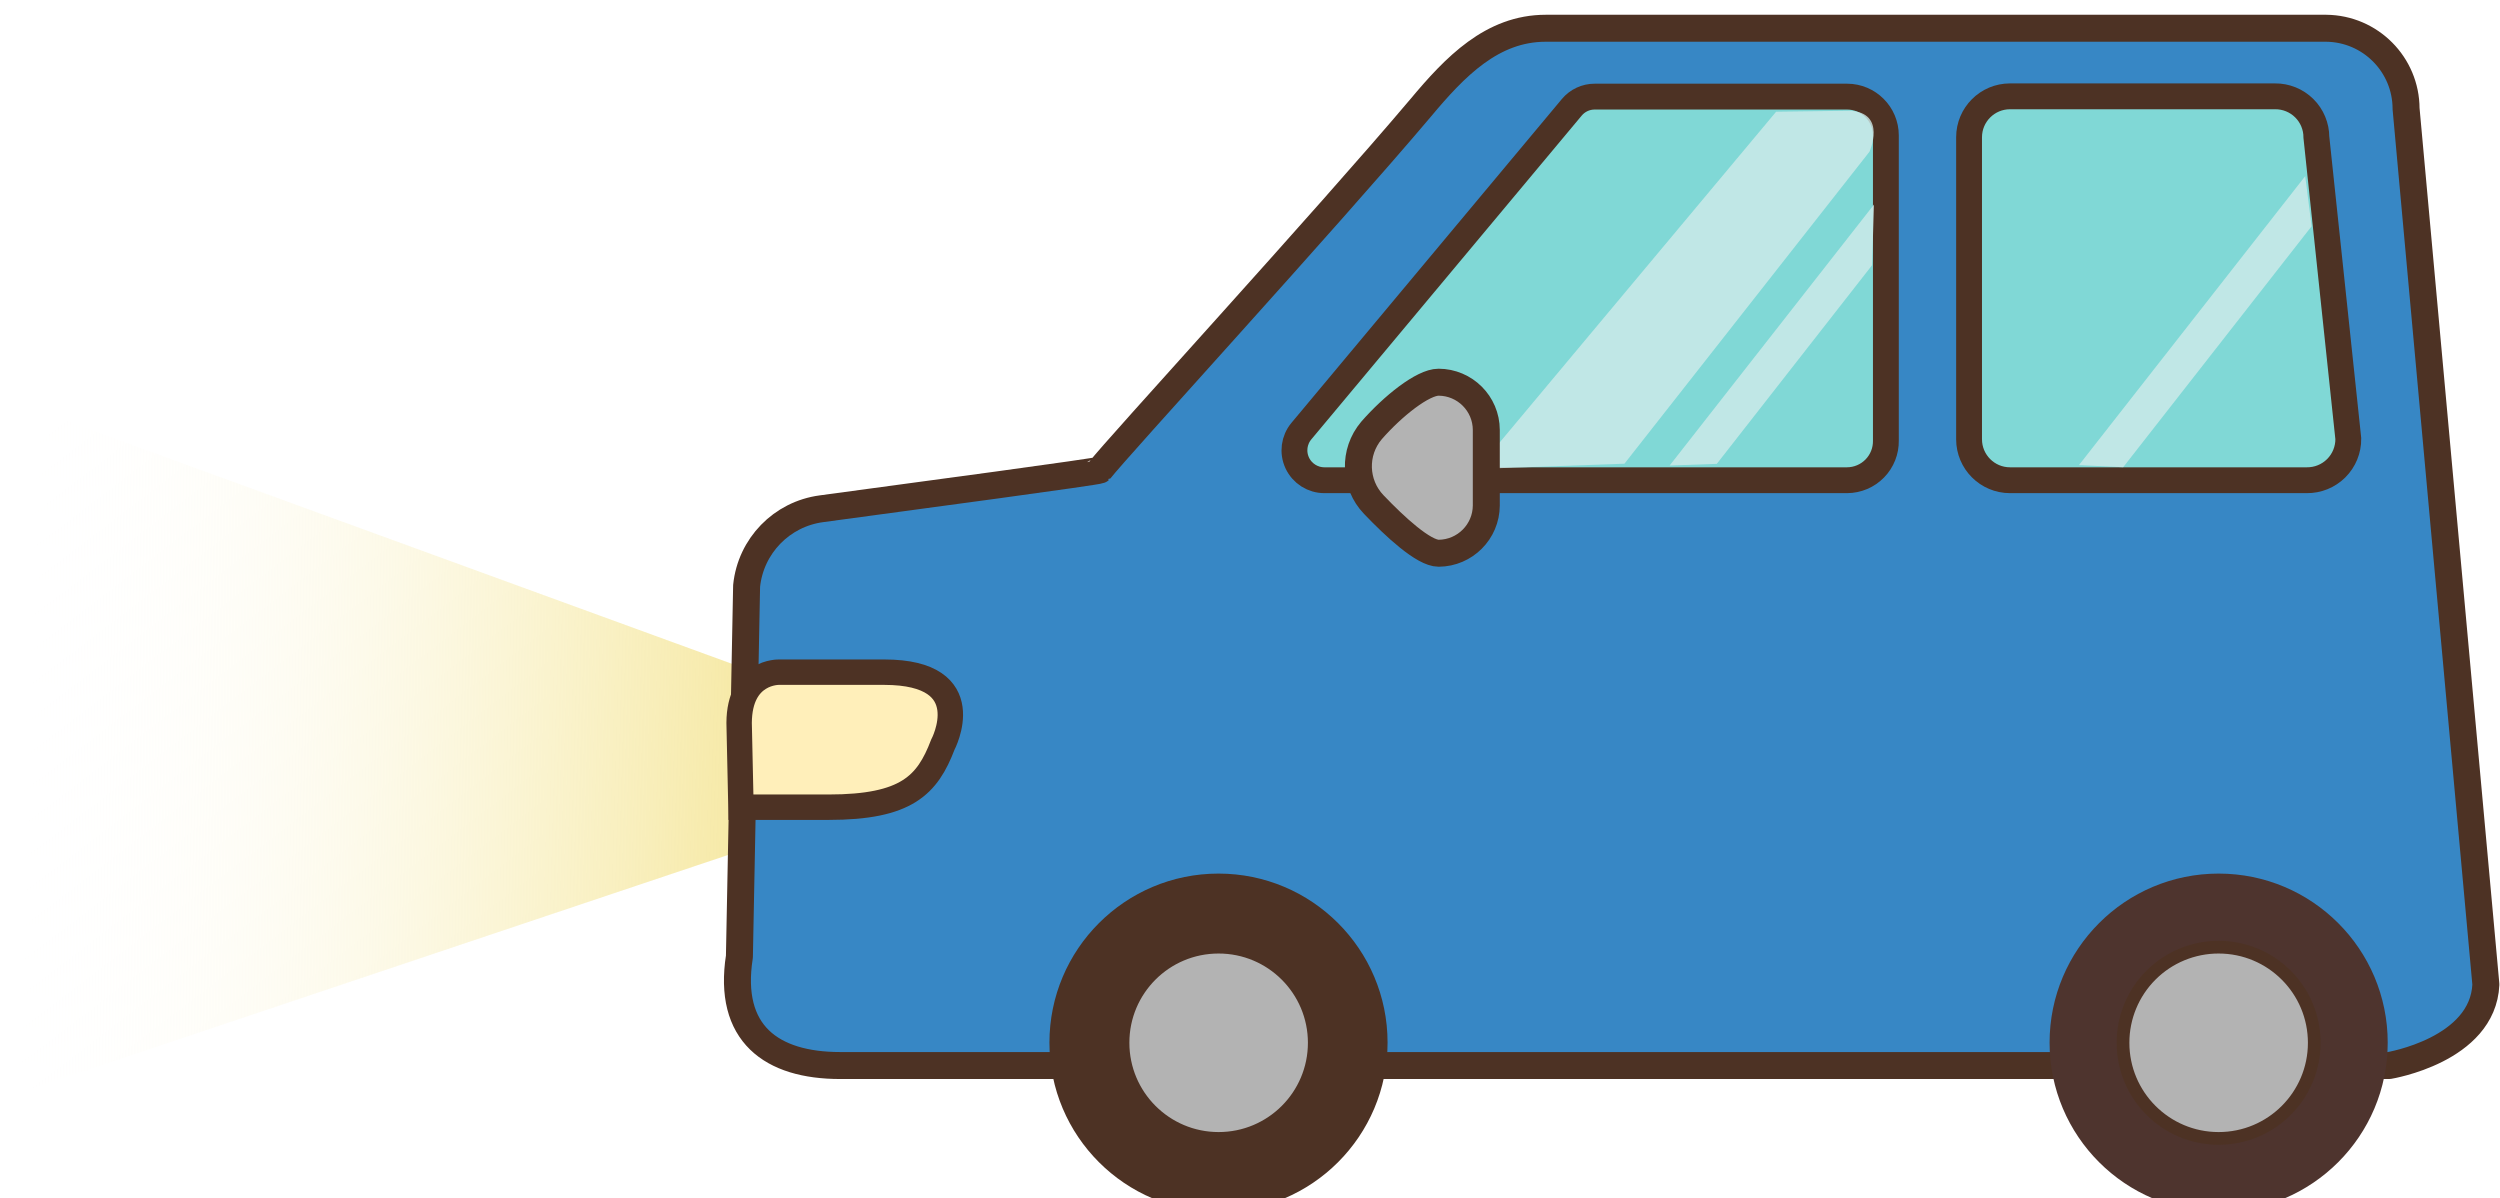
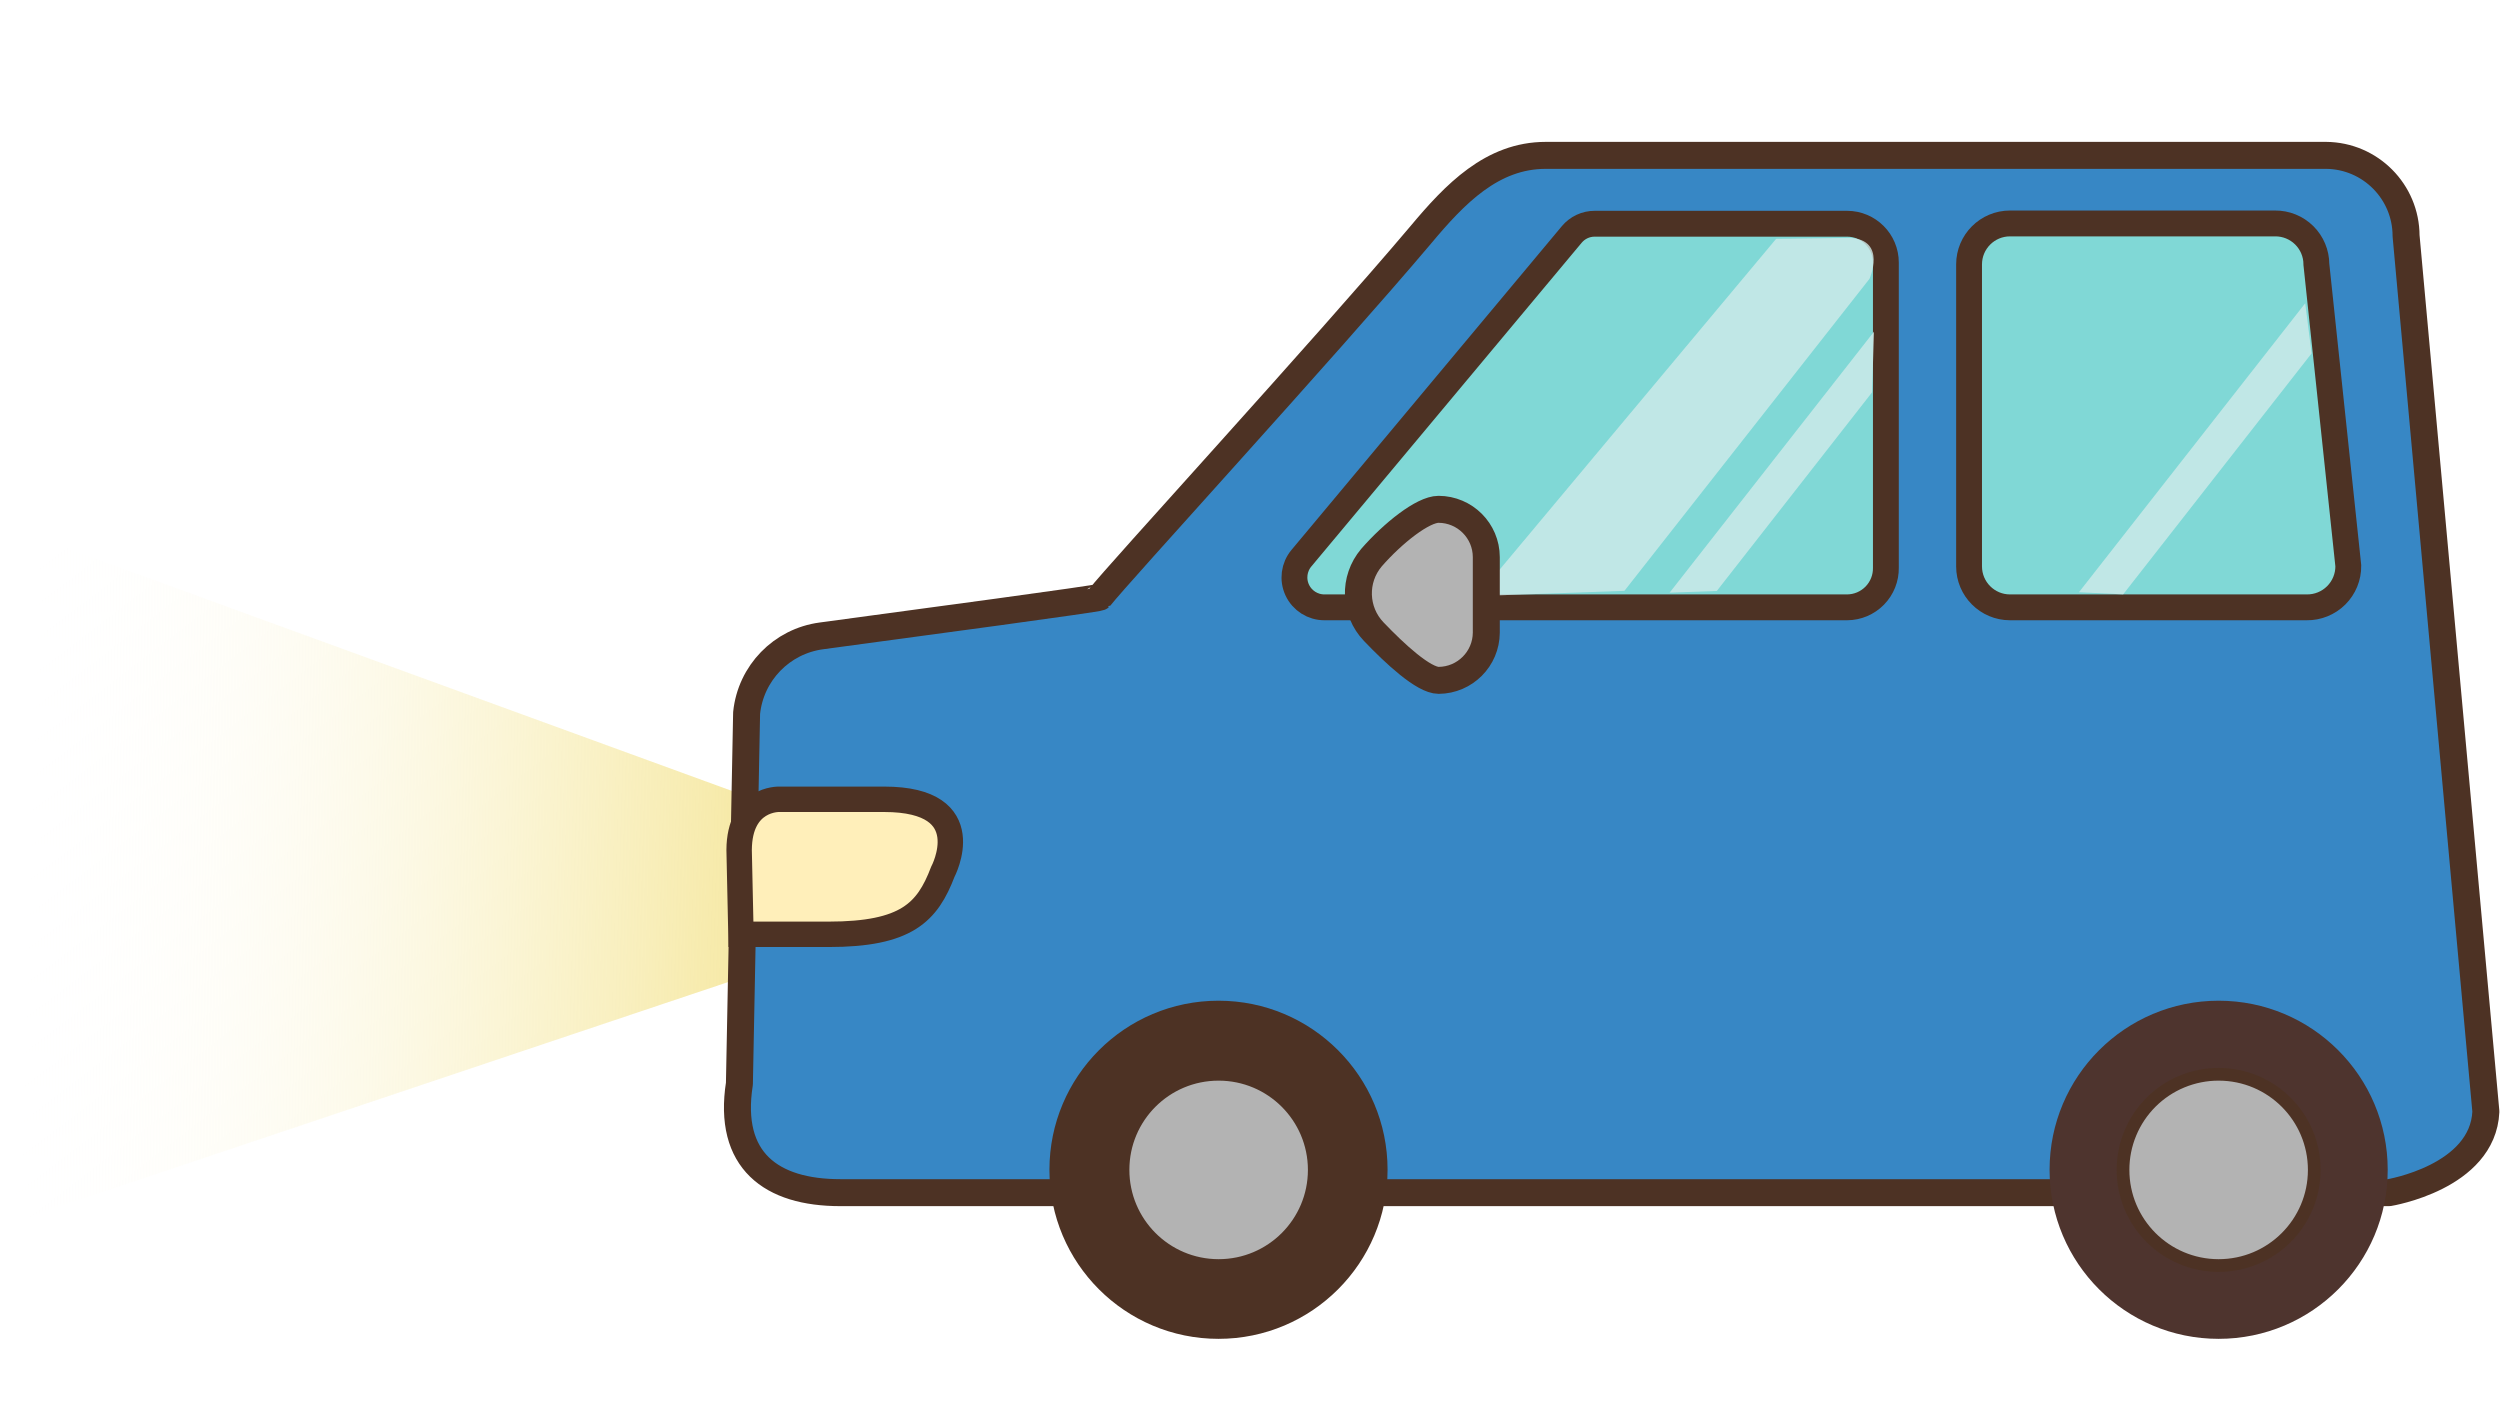
- <svg xmlns="http://www.w3.org/2000/svg" viewBox="0 -1 177 84.79">
+ <svg xmlns="http://www.w3.org/2000/svg" viewBox="0 -10 177 100">
  <defs>
    <style>.cls-1{fill:url(#未命名漸層_82);}.cls-2{fill:#3787c5;}.cls-10,.cls-2,.cls-3,.cls-6,.cls-8{stroke:#4d3224;}.cls-2,.cls-6{stroke-linecap:round;stroke-linejoin:round;stroke-width:1.91px;}.cls-3{fill:#80d8d6;stroke-width:1.83px;}.cls-10,.cls-3,.cls-8{stroke-miterlimit:10;}.cls-4,.cls-7{opacity:0.8;}.cls-5,.cls-7{fill:#d0ebea;}.cls-10,.cls-6{fill:#b3b3b3;}.cls-8{fill:#ffefba;stroke-width:1.8px;}.cls-9{fill:#4d3224;}.cls-10{stroke-width:0.9px;}.cls-11{fill:#4e342e;}</style>
    <linearGradient id="未命名漸層_82" x1="11796.02" y1="52" x2="11741.54" y2="53.58" gradientTransform="matrix(-1, 0, 0, 1, 11797.52, 0)" gradientUnits="userSpaceOnUse">
      <stop offset="0" stop-color="#fff" stop-opacity="0" />
      <stop offset="0.68" stop-color="#f8eeb9" stop-opacity="0.7" />
      <stop offset="1" stop-color="#f5e69a" />
    </linearGradient>
  </defs>
  <g class="body">
    <g class="light">
      <polyline class="cls-1" points="56.13 47.57 0 27.09 0 76.83 54.8 58.44 56.13 47.57" />
      <animate attributeType="auto" attributeName="opacity" dur="0.8s" values="0.5;1;0.5" repeatCount="indefinite" begin="0" />
    </g>
    <path class="cls-2" d="M176,68.7l-5.65-62A5.71,5.71,0,0,0,164.69,1H109.44c-3.8,0-6.42,2.72-8.86,5.64C93.82,14.64,79,30.8,77.87,32.28c-.08.1-12.59,1.78-19.71,2.74a6.14,6.14,0,0,0-5.3,5.46l-.51,26.25c-.85,5.44,2.26,7.71,7.14,7.71H169.14S175.79,73.36,176,68.7Z" />
    <path class="cls-3" d="M130.77,33h-37a2.12,2.12,0,0,1-1.63-3.48L111.28,6.6a2.11,2.11,0,0,1,1.63-.76h17.86a2.75,2.75,0,0,1,2.75,2.75v21.6A2.76,2.76,0,0,1,130.77,33Z" />
    <path class="cls-3" d="M163.31,33h-21a2.9,2.9,0,0,1-2.9-2.9V8.72a2.9,2.9,0,0,1,2.9-2.9h18.76A2.9,2.9,0,0,1,164,8.72l2.26,21.34A2.91,2.91,0,0,1,163.31,33Z" />
    <g class="cls-4">
      <path class="cls-5" d="M131,6.84l-5.25.07L104.61,32.2l10.4-.37L132.36,9.74S133.6,7,131,6.84Z" />
    </g>
    <path class="cls-6" d="M101.86,38.17c-1.07,0-3.09-1.87-4.6-3.45a3.92,3.92,0,0,1-.16-5.24c1.52-1.74,3.64-3.42,4.75-3.42h0a3.39,3.39,0,0,1,3.38,3.38v5.35A3.4,3.4,0,0,1,101.86,38.17Z" />
    <polygon class="cls-7" points="132.54 17.78 121.55 31.84 118.21 31.96 132.68 13.48 132.54 17.78" />
    <polygon class="cls-7" points="150.32 32.08 163.66 15.02 163.21 11.47 147.19 31.93 150.32 32.08" />
    <path class="cls-8" d="M52.46,56.15h6.2c5.54,0,7-1.57,8.09-4.42,0,0,2.73-5.14-4.15-5.14H55.16s-2.81-.09-2.83,3.59Z" />
    <animateTransform attributeType="auto" attributeName="transform" type="translate" values="0 0; 0 -2.5; 0 0" dur="0.8s" begin="0" repeatCount="indefinite" />
  </g>
  <g class="wheel">
    <circle class="cls-9" cx="86.27" cy="72.82" r="11.97" />
    <path class="cls-10" d="M86.27,66.06a6.77,6.77,0,1,1-6.76,6.76A6.76,6.76,0,0,1,86.27,66.06Z" />
    <circle class="cls-11" cx="157.08" cy="72.82" r="11.97" />
    <path class="cls-10" d="M157.08,66.06a6.77,6.77,0,1,1-6.77,6.76A6.76,6.76,0,0,1,157.08,66.06Z" />
  </g>
</svg>
